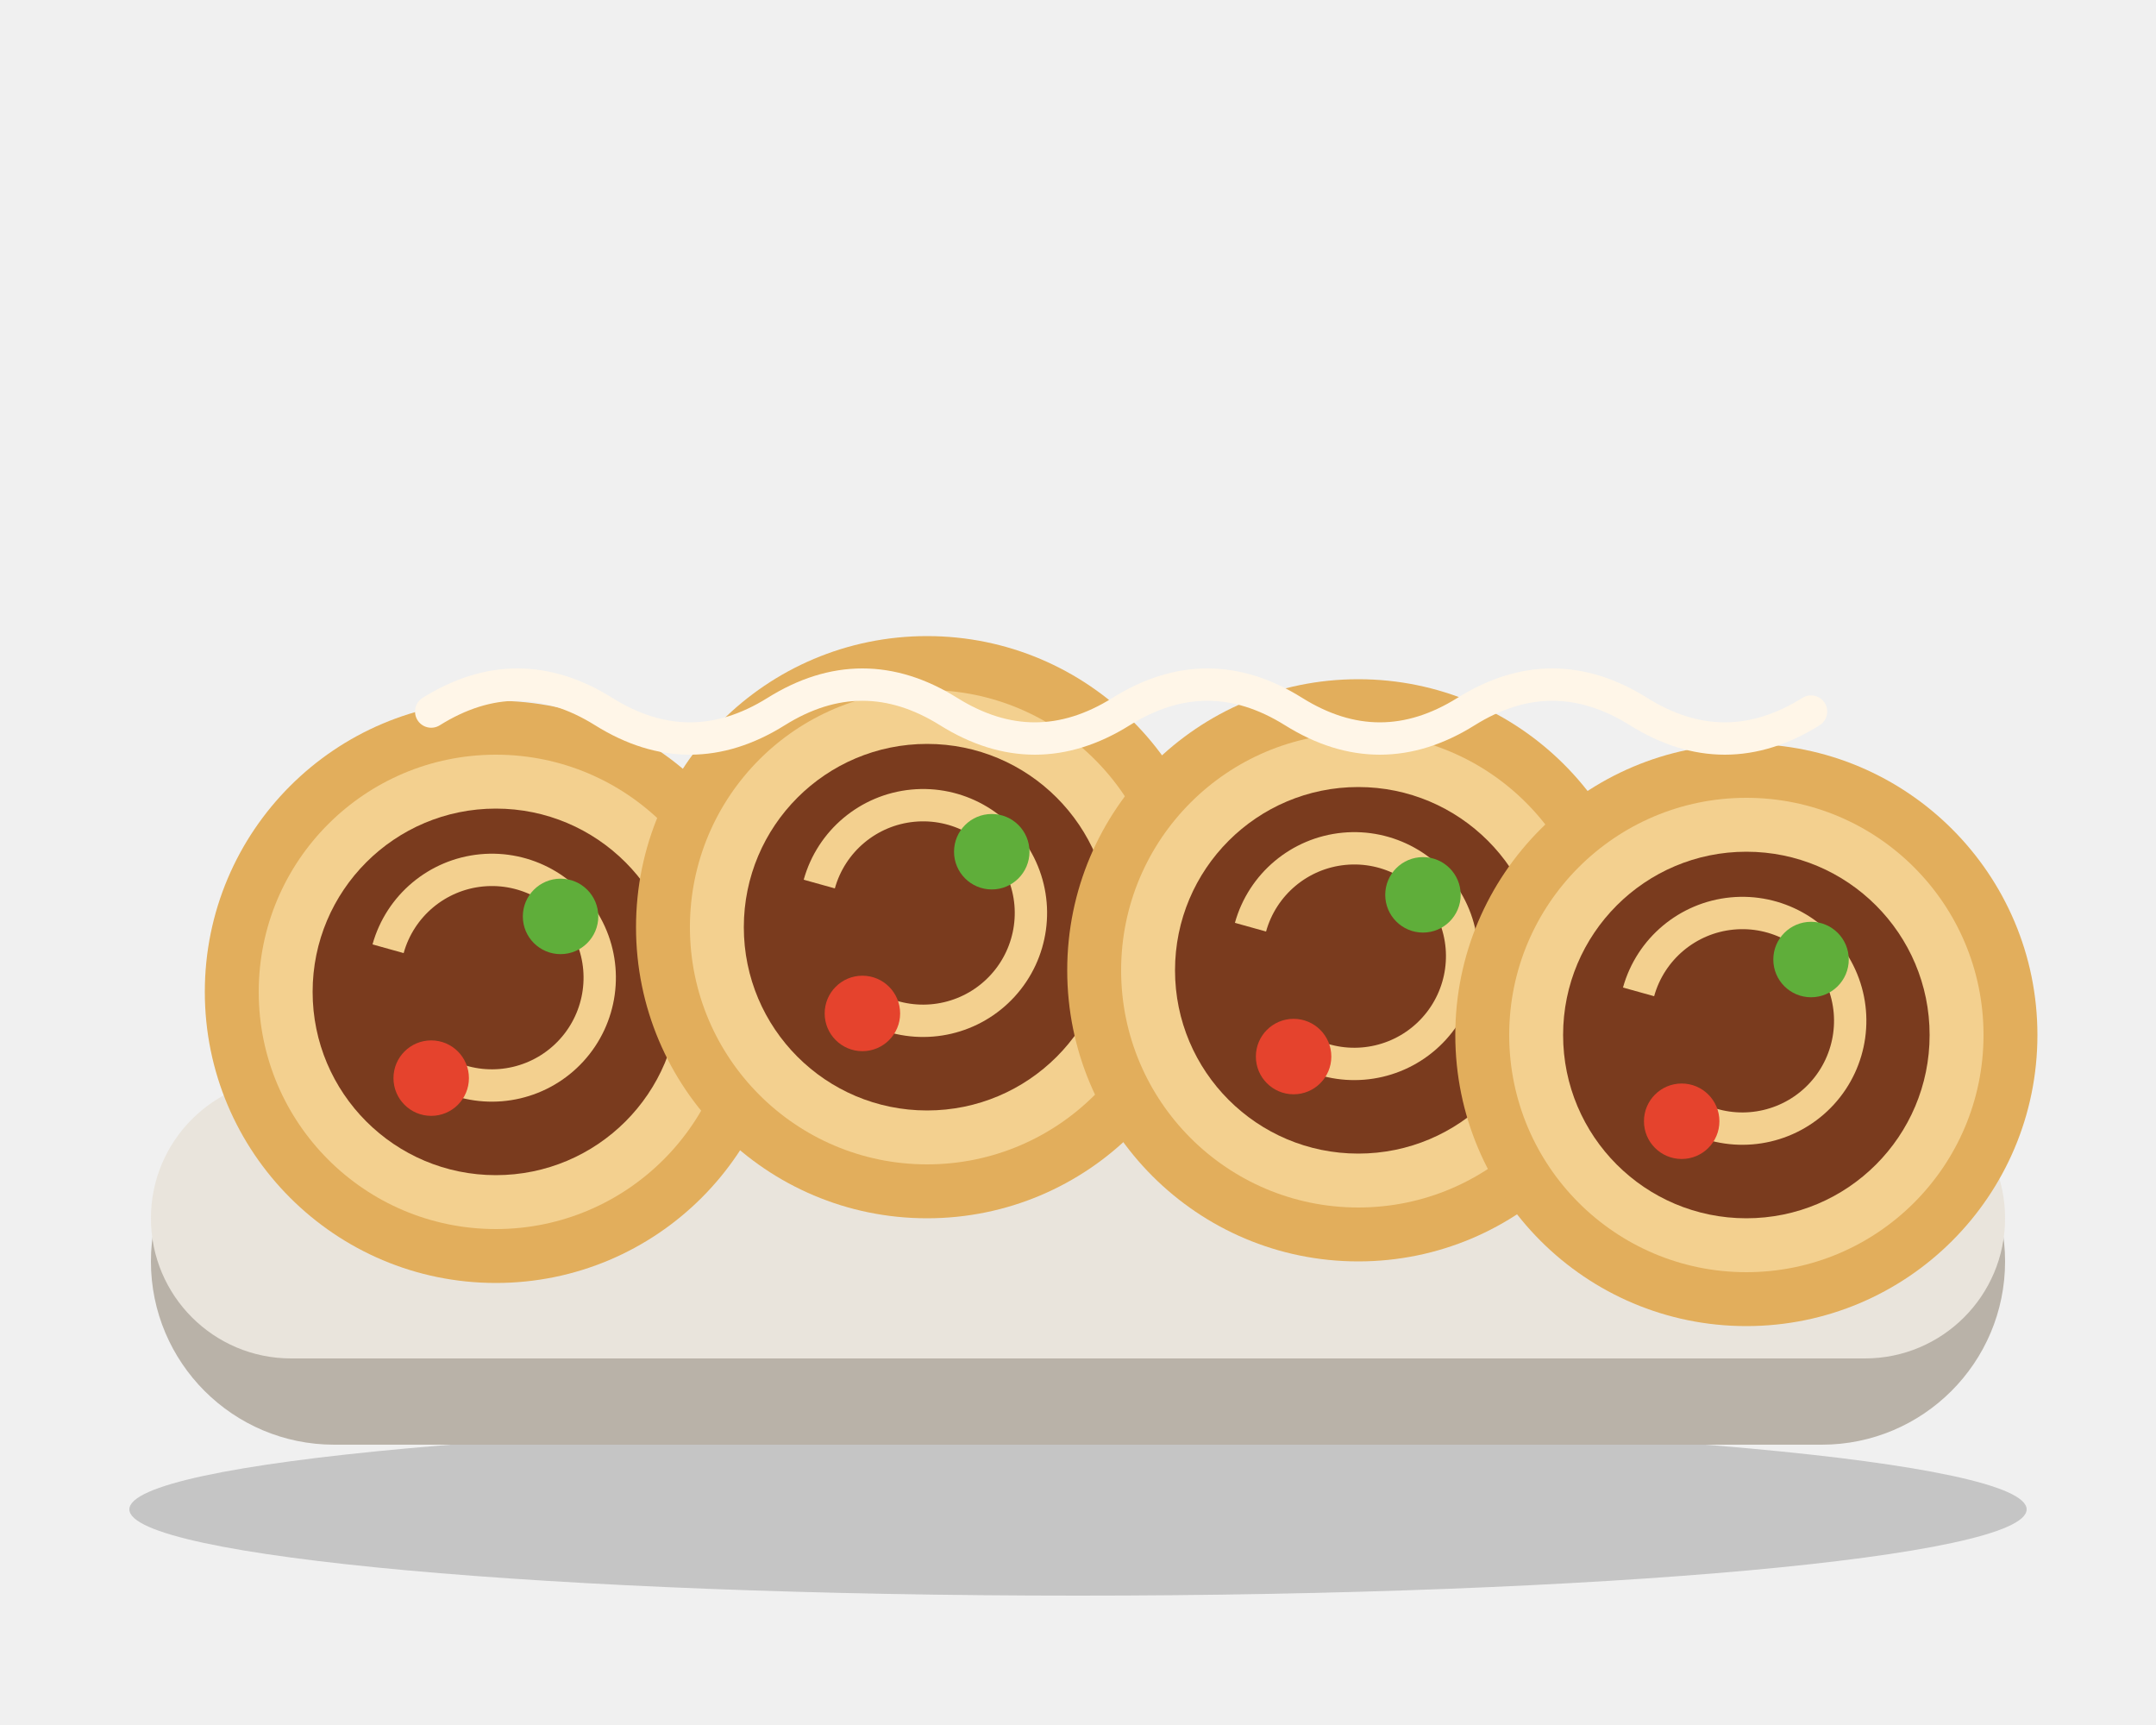
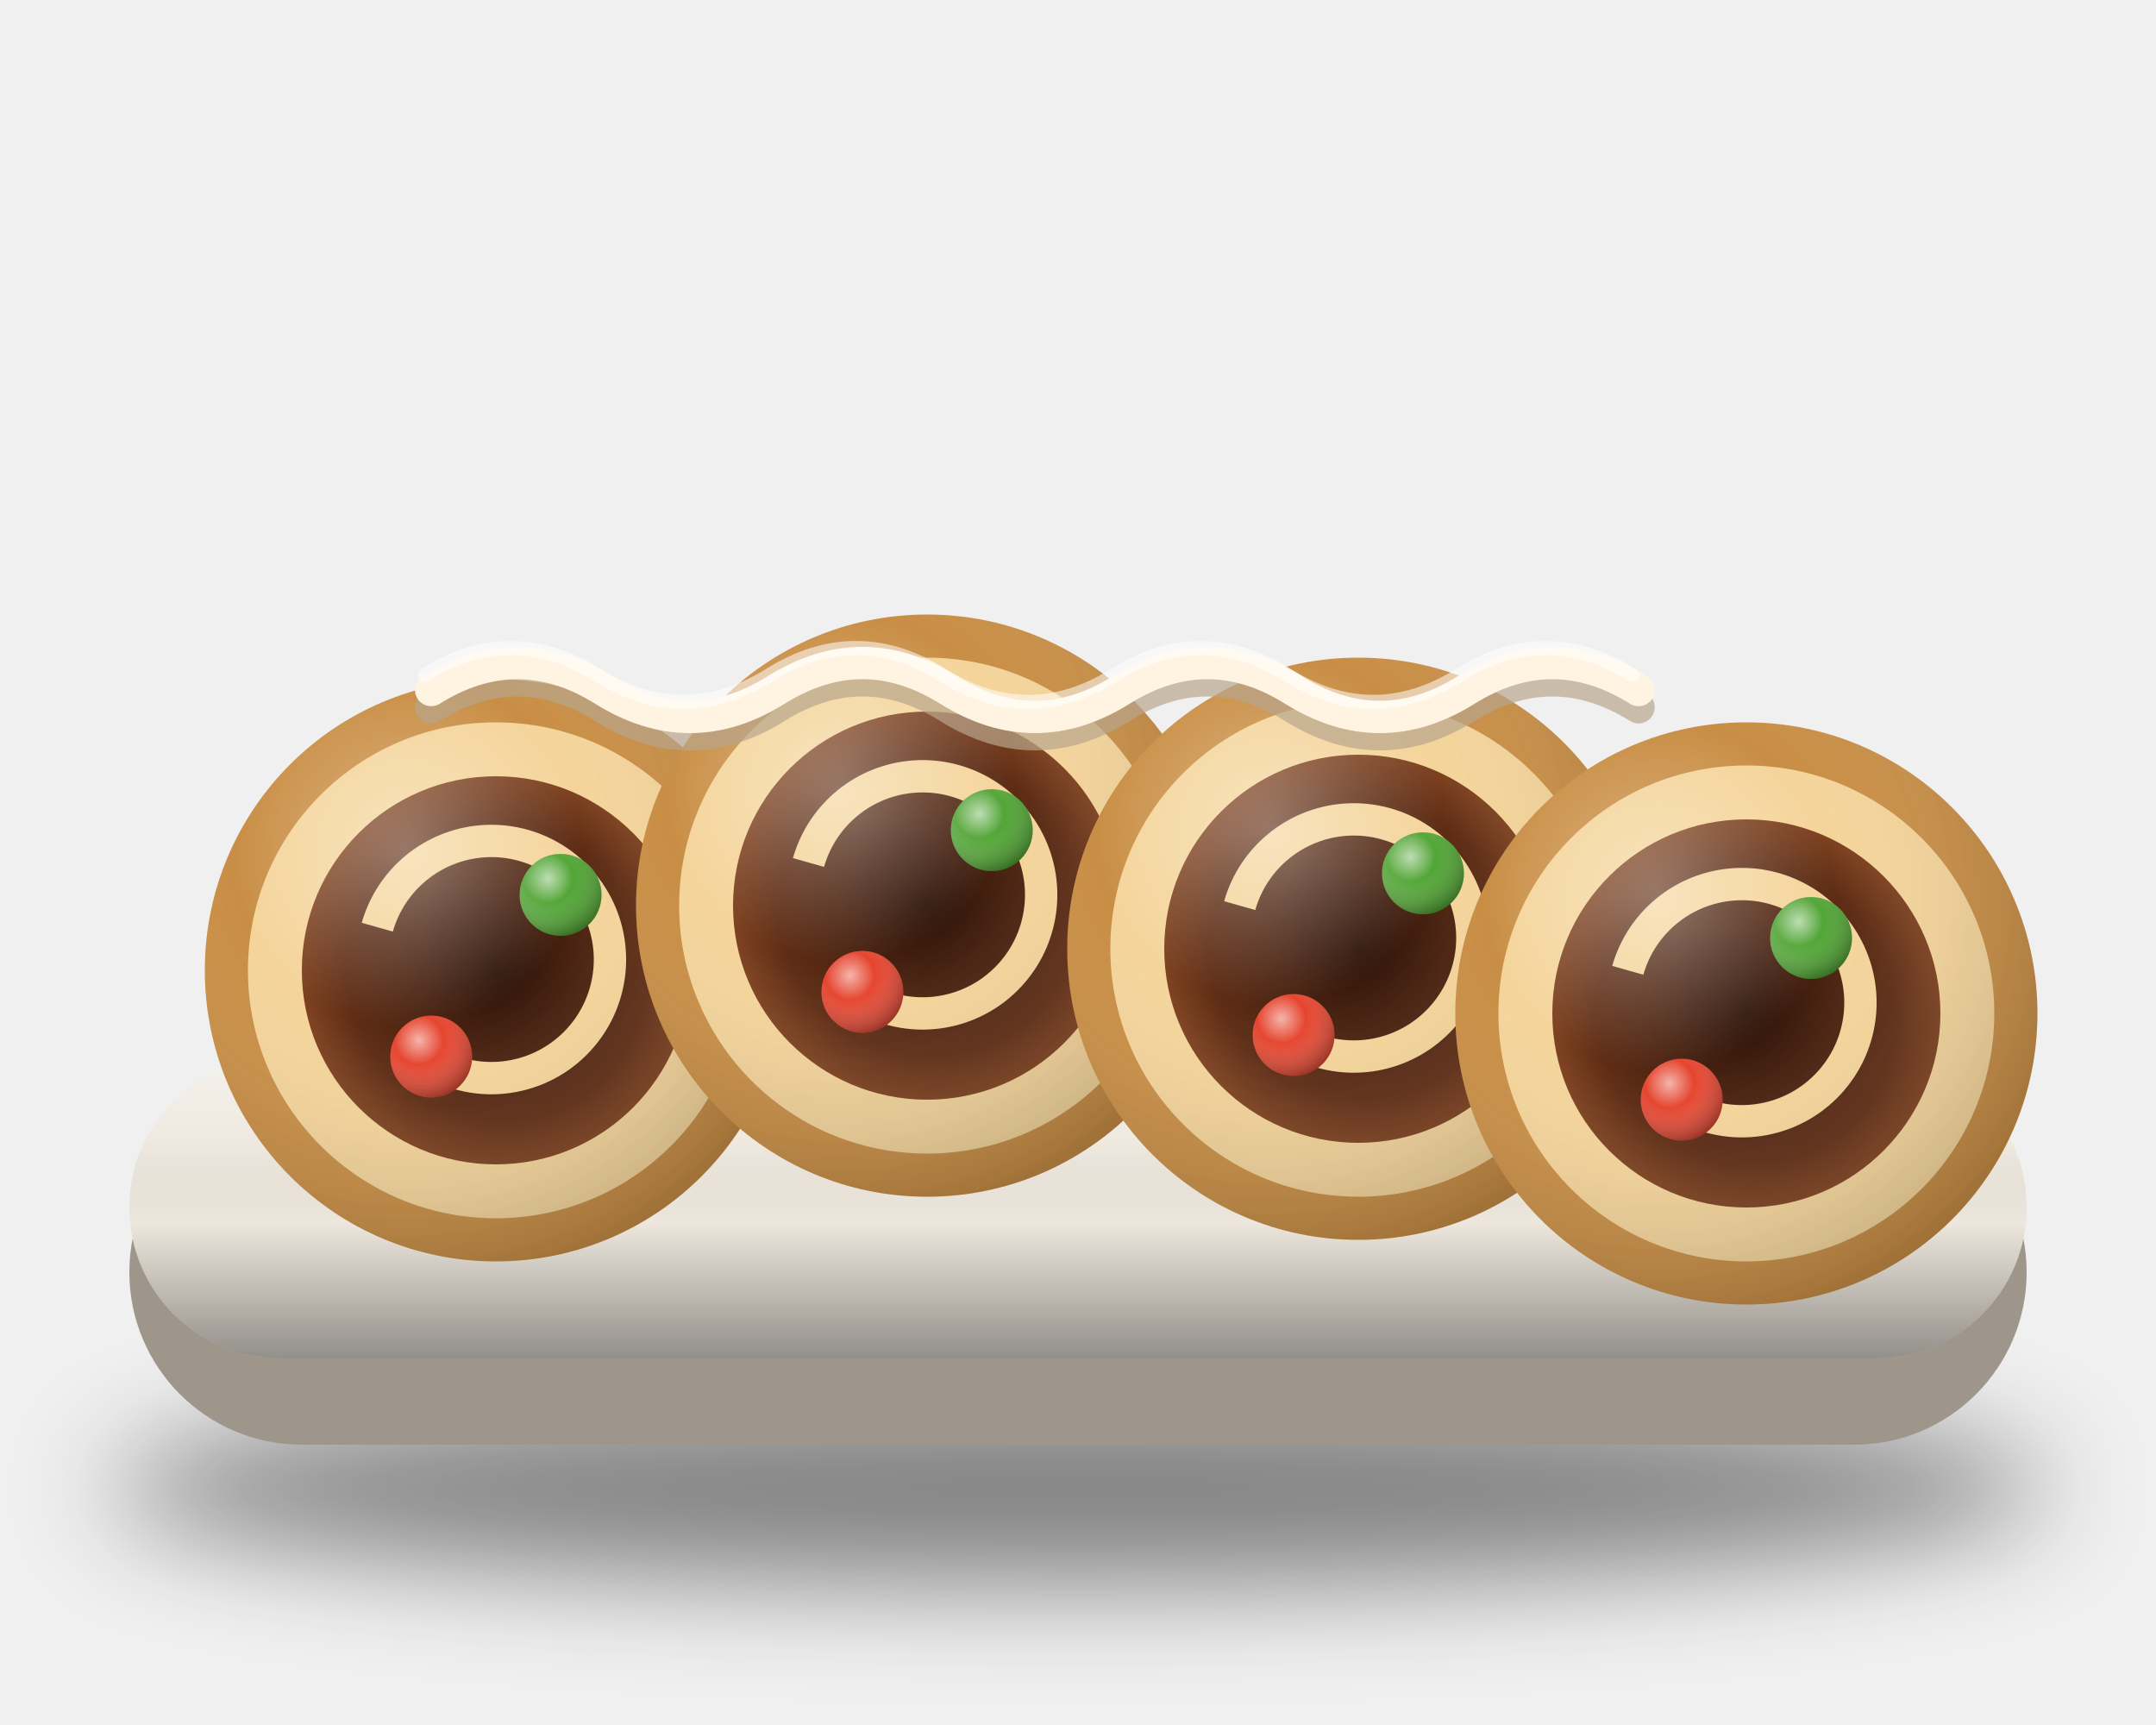
<svg xmlns="http://www.w3.org/2000/svg" viewBox="0 0 200 160">
-   <ellipse cx="100" cy="140" rx="88" ry="8" fill="#000" fill-opacity=".18" />
-   <rect x="14" y="100" width="172" height="34" rx="17" fill="#B9B2A8" />
-   <rect x="14" y="100" width="172" height="26" rx="13" fill="#E9E4DC" />
-   <circle cx="46" cy="92" r="27" fill="#E2AE5C" />
-   <circle cx="46" cy="92" r="22" fill="#F3D08F" />
-   <circle cx="46" cy="92" r="17" fill="#7A3B1E" />
-   <path d="M36 88 a10 10 0 1 1 6 12" stroke="#F3D08F" stroke-width="3" fill="none" />
-   <circle cx="52" cy="85" r="3.5" fill="#5FAE3A" />
-   <circle cx="40" cy="100" r="3.5" fill="#E5432D" />
-   <circle cx="86" cy="86" r="27" fill="#E2AE5C" />
-   <circle cx="86" cy="86" r="22" fill="#F3D08F" />
-   <circle cx="86" cy="86" r="17" fill="#7A3B1E" />
-   <path d="M76 82 a10 10 0 1 1 6 12" stroke="#F3D08F" stroke-width="3" fill="none" />
-   <circle cx="92" cy="79" r="3.5" fill="#5FAE3A" />
-   <circle cx="80" cy="94" r="3.5" fill="#E5432D" />
-   <circle cx="126" cy="90" r="27" fill="#E2AE5C" />
-   <circle cx="126" cy="90" r="22" fill="#F3D08F" />
-   <circle cx="126" cy="90" r="17" fill="#7A3B1E" />
-   <path d="M116 86 a10 10 0 1 1 6 12" stroke="#F3D08F" stroke-width="3" fill="none" />
-   <circle cx="132" cy="83" r="3.5" fill="#5FAE3A" />
-   <circle cx="120" cy="98" r="3.5" fill="#E5432D" />
-   <circle cx="162" cy="96" r="27" fill="#E2AE5C" />
-   <circle cx="162" cy="96" r="22" fill="#F3D08F" />
-   <circle cx="162" cy="96" r="17" fill="#7A3B1E" />
-   <path d="M152 92 a10 10 0 1 1 6 12" stroke="#F3D08F" stroke-width="3" fill="none" />
-   <circle cx="168" cy="89" r="3.5" fill="#5FAE3A" />
-   <circle cx="156" cy="104" r="3.5" fill="#E5432D" />
-   <path d="M40 66 q8 -5 16 0 t16 0 t16 0 t16 0 t16 0 t16 0 t16 0 t16 0" stroke="#FFF6E8" stroke-width="3" fill="none" stroke-linecap="round" />
+   <defs>
+     <filter id="blur" x="-30%" y="-80%" width="160%" height="260%">
+       <feGaussianBlur stdDeviation="5" />
+     </filter>
+     <filter id="soft" x="-20%" y="-20%" width="140%" height="140%">
+       <feGaussianBlur stdDeviation="1.1" />
+     </filter>
+     <linearGradient id="cylH" x1="0" y1="0" x2="0" y2="1">
+       <stop offset="0" stop-color="#fff" stop-opacity=".42" />
+       <stop offset=".28" stop-color="#fff" stop-opacity=".1" />
+       <stop offset=".55" stop-color="#000" stop-opacity="0" />
+       <stop offset="1" stop-color="#000" stop-opacity=".38" />
+     </linearGradient>
+     <linearGradient id="cylV" x1="0" y1="0" x2="1" y2="0">
+       <stop offset="0" stop-color="#000" stop-opacity=".32" />
+       <stop offset=".22" stop-color="#fff" stop-opacity=".28" />
+       <stop offset=".42" stop-color="#fff" stop-opacity="0" />
+       <stop offset="1" stop-color="#000" stop-opacity=".4" />
+     </linearGradient>
+     <radialGradient id="dome" cx=".32" cy=".28" r=".85">
+       <stop offset="0" stop-color="#fff" stop-opacity=".55" />
+       <stop offset=".35" stop-color="#fff" stop-opacity="0" />
+       <stop offset="1" stop-color="#000" stop-opacity=".35" />
+     </radialGradient>
+     <radialGradient id="ball" cx=".35" cy=".3" r=".75">
+       <stop offset="0" stop-color="#fff" stop-opacity=".6" />
+       <stop offset=".4" stop-color="#fff" stop-opacity="0" />
+       <stop offset="1" stop-color="#000" stop-opacity=".35" />
+     </radialGradient>
+     <linearGradient id="bun" x1="0" y1="0" x2="0" y2="1">
+       <stop offset="0" stop-color="#F4B860" />
+       <stop offset="1" stop-color="#B9661C" />
+     </linearGradient>
+     <linearGradient id="bunLight" x1="0" y1="0" x2="0" y2="1">
+       <stop offset="0" stop-color="#FBD08C" />
+       <stop offset="1" stop-color="#D88A33" />
+     </linearGradient>
+     <linearGradient id="sausage" x1="0" y1="0" x2="0" y2="1">
+       <stop offset="0" stop-color="#E5684A" />
+       <stop offset=".5" stop-color="#B8391F" />
+       <stop offset="1" stop-color="#7E2414" />
+     </linearGradient>
+     <linearGradient id="meat" x1="0" y1="0" x2="0" y2="1">
+       <stop offset="0" stop-color="#9A5230" />
+       <stop offset="1" stop-color="#4E2412" />
+     </linearGradient>
+     <linearGradient id="tortilla" x1="0" y1="0" x2="0" y2="1">
+       <stop offset="0" stop-color="#F6D696" />
+       <stop offset=".55" stop-color="#E2AE5E" />
+       <stop offset="1" stop-color="#B57A34" />
+     </linearGradient>
+     <linearGradient id="tandir" x1="0" y1="0" x2="0" y2="1">
+       <stop offset="0" stop-color="#EBB86A" />
+       <stop offset=".55" stop-color="#C98A3C" />
+       <stop offset="1" stop-color="#8E5420" />
+     </linearGradient>
+     <radialGradient id="hole" cx=".5" cy=".5" r=".55">
+       <stop offset="0" stop-color="#2E140A" />
+       <stop offset=".7" stop-color="#5E2C14" />
+       <stop offset="1" stop-color="#8A4A24" />
+     </radialGradient>
+     <linearGradient id="cheese" x1="0" y1="0" x2="0" y2="1">
+       <stop offset="0" stop-color="#FFD84D" />
+       <stop offset="1" stop-color="#F0A500" />
+     </linearGradient>
+     <linearGradient id="lettuce" x1="0" y1="0" x2="0" y2="1">
+       <stop offset="0" stop-color="#8ED15A" />
+       <stop offset="1" stop-color="#3E8E26" />
+     </linearGradient>
+     <linearGradient id="tomato" x1="0" y1="0" x2="0" y2="1">
+       <stop offset="0" stop-color="#FF6A4D" />
+       <stop offset="1" stop-color="#C4281A" />
+     </linearGradient>
+     <linearGradient id="red" x1="0" y1="0" x2="1" y2="0">
+       <stop offset="0" stop-color="#A3140F" />
+       <stop offset=".3" stop-color="#F0392C" />
+       <stop offset=".5" stop-color="#D7261E" />
+       <stop offset="1" stop-color="#8E120C" />
+     </linearGradient>
+     <linearGradient id="fry" x1="0" y1="0" x2="1" y2="0">
+       <stop offset="0" stop-color="#E9A100" />
+       <stop offset=".4" stop-color="#FFE07A" />
+       <stop offset="1" stop-color="#E39A00" />
+     </linearGradient>
+     <radialGradient id="crispy" cx=".35" cy=".3" r=".8">
+       <stop offset="0" stop-color="#F2A452" />
+       <stop offset=".6" stop-color="#C46A26" />
+       <stop offset="1" stop-color="#8A4214" />
+     </radialGradient>
+   </defs>
+   <ellipse cx="100" cy="138" rx="90" ry="9" fill="#000" opacity="0.45" filter="url(#blur)" />
+   <rect x="12" y="102" width="176" height="32" rx="16" fill="#9E968A" />
+   <rect x="12" y="98" width="176" height="28" rx="14" fill="#EDE7DD" />
+   <rect x="12" y="98" width="176" height="28" rx="14" fill="url(#cylH)" />
+   <circle cx="46" cy="90" r="27" fill="#C98E45" />
+   <circle cx="46" cy="90" r="23" fill="#F4D49A" />
+   <circle cx="46" cy="90" r="18" fill="url(#hole)" />
+   <path d="M35 86 a11 11 0 1 1 6 13" stroke="#F4D49A" stroke-width="3" fill="none" />
+   <circle cx="52" cy="83" r="3.8" fill="#4FA332" />
+   <circle cx="52" cy="83" r="3.8" fill="url(#ball)" />
+   <circle cx="40" cy="98" r="3.8" fill="#E5432D" />
+   <circle cx="40" cy="98" r="3.8" fill="url(#ball)" />
+   <circle cx="46" cy="90" r="27" fill="url(#ball)" opacity=".6" />
+   <circle cx="86" cy="84" r="27" fill="#C98E45" />
+   <circle cx="86" cy="84" r="23" fill="#F4D49A" />
+   <circle cx="86" cy="84" r="18" fill="url(#hole)" />
+   <path d="M75 80 a11 11 0 1 1 6 13" stroke="#F4D49A" stroke-width="3" fill="none" />
+   <circle cx="92" cy="77" r="3.8" fill="#4FA332" />
+   <circle cx="92" cy="77" r="3.8" fill="url(#ball)" />
+   <circle cx="80" cy="92" r="3.8" fill="#E5432D" />
+   <circle cx="80" cy="92" r="3.8" fill="url(#ball)" />
+   <circle cx="86" cy="84" r="27" fill="url(#ball)" opacity=".6" />
+   <circle cx="126" cy="88" r="27" fill="#C98E45" />
+   <circle cx="126" cy="88" r="23" fill="#F4D49A" />
+   <circle cx="126" cy="88" r="18" fill="url(#hole)" />
+   <path d="M115 84 a11 11 0 1 1 6 13" stroke="#F4D49A" stroke-width="3" fill="none" />
+   <circle cx="132" cy="81" r="3.8" fill="#4FA332" />
+   <circle cx="132" cy="81" r="3.8" fill="url(#ball)" />
+   <circle cx="120" cy="96" r="3.8" fill="#E5432D" />
+   <circle cx="120" cy="96" r="3.8" fill="url(#ball)" />
+   <circle cx="126" cy="88" r="27" fill="url(#ball)" opacity=".6" />
+   <circle cx="162" cy="94" r="27" fill="#C98E45" />
+   <circle cx="162" cy="94" r="23" fill="#F4D49A" />
+   <circle cx="162" cy="94" r="18" fill="url(#hole)" />
+   <path d="M151 90 a11 11 0 1 1 6 13" stroke="#F4D49A" stroke-width="3" fill="none" />
+   <circle cx="168" cy="87" r="3.8" fill="#4FA332" />
+   <circle cx="168" cy="87" r="3.8" fill="url(#ball)" />
+   <circle cx="156" cy="102" r="3.8" fill="#E5432D" />
+   <circle cx="156" cy="102" r="3.8" fill="url(#ball)" />
+   <circle cx="162" cy="94" r="27" fill="url(#ball)" opacity=".6" />
+   <path d="M40 64 q8 -5 16 0 t16 0 t16 0 t16 0 t16 0 t16 0 t16 0" stroke="#B8A58C" stroke-width="3" fill="none" stroke-linecap="round" stroke-linejoin="round" transform="translate(0 1.6)" opacity=".7" />
+   <path d="M40 64 q8 -5 16 0 t16 0 t16 0 t16 0 t16 0 t16 0 t16 0" stroke="#FFF4E2" stroke-width="3" fill="none" stroke-linecap="round" stroke-linejoin="round" />
+   <path d="M40 64 q8 -5 16 0 t16 0 t16 0 t16 0 t16 0 t16 0 t16 0" stroke="#fff" stroke-width="1.3" fill="none" stroke-linecap="round" opacity=".55" transform="translate(-.6 -1.4)" />
</svg>
